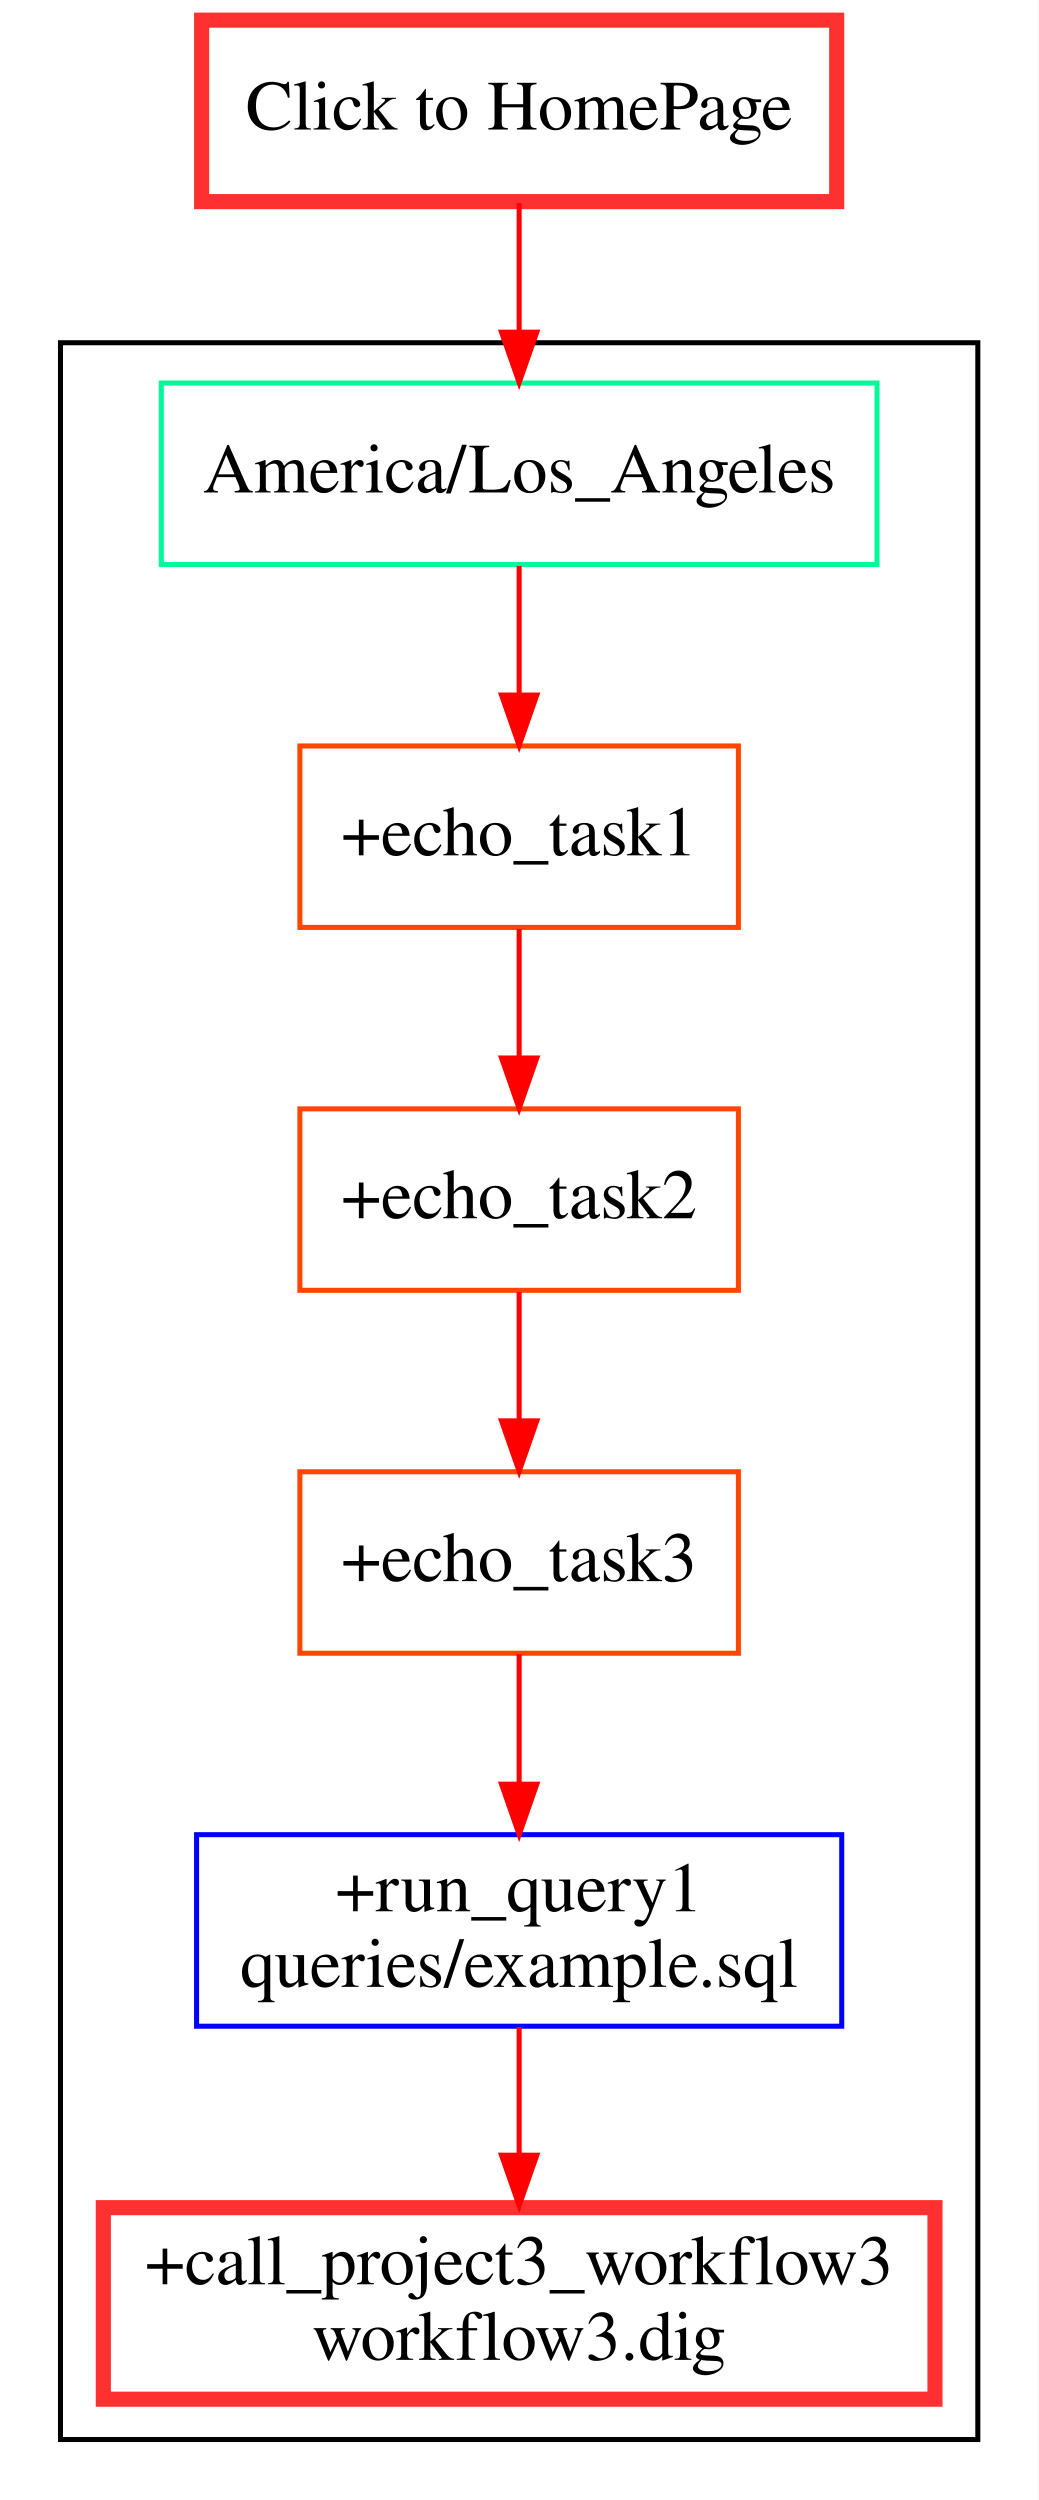
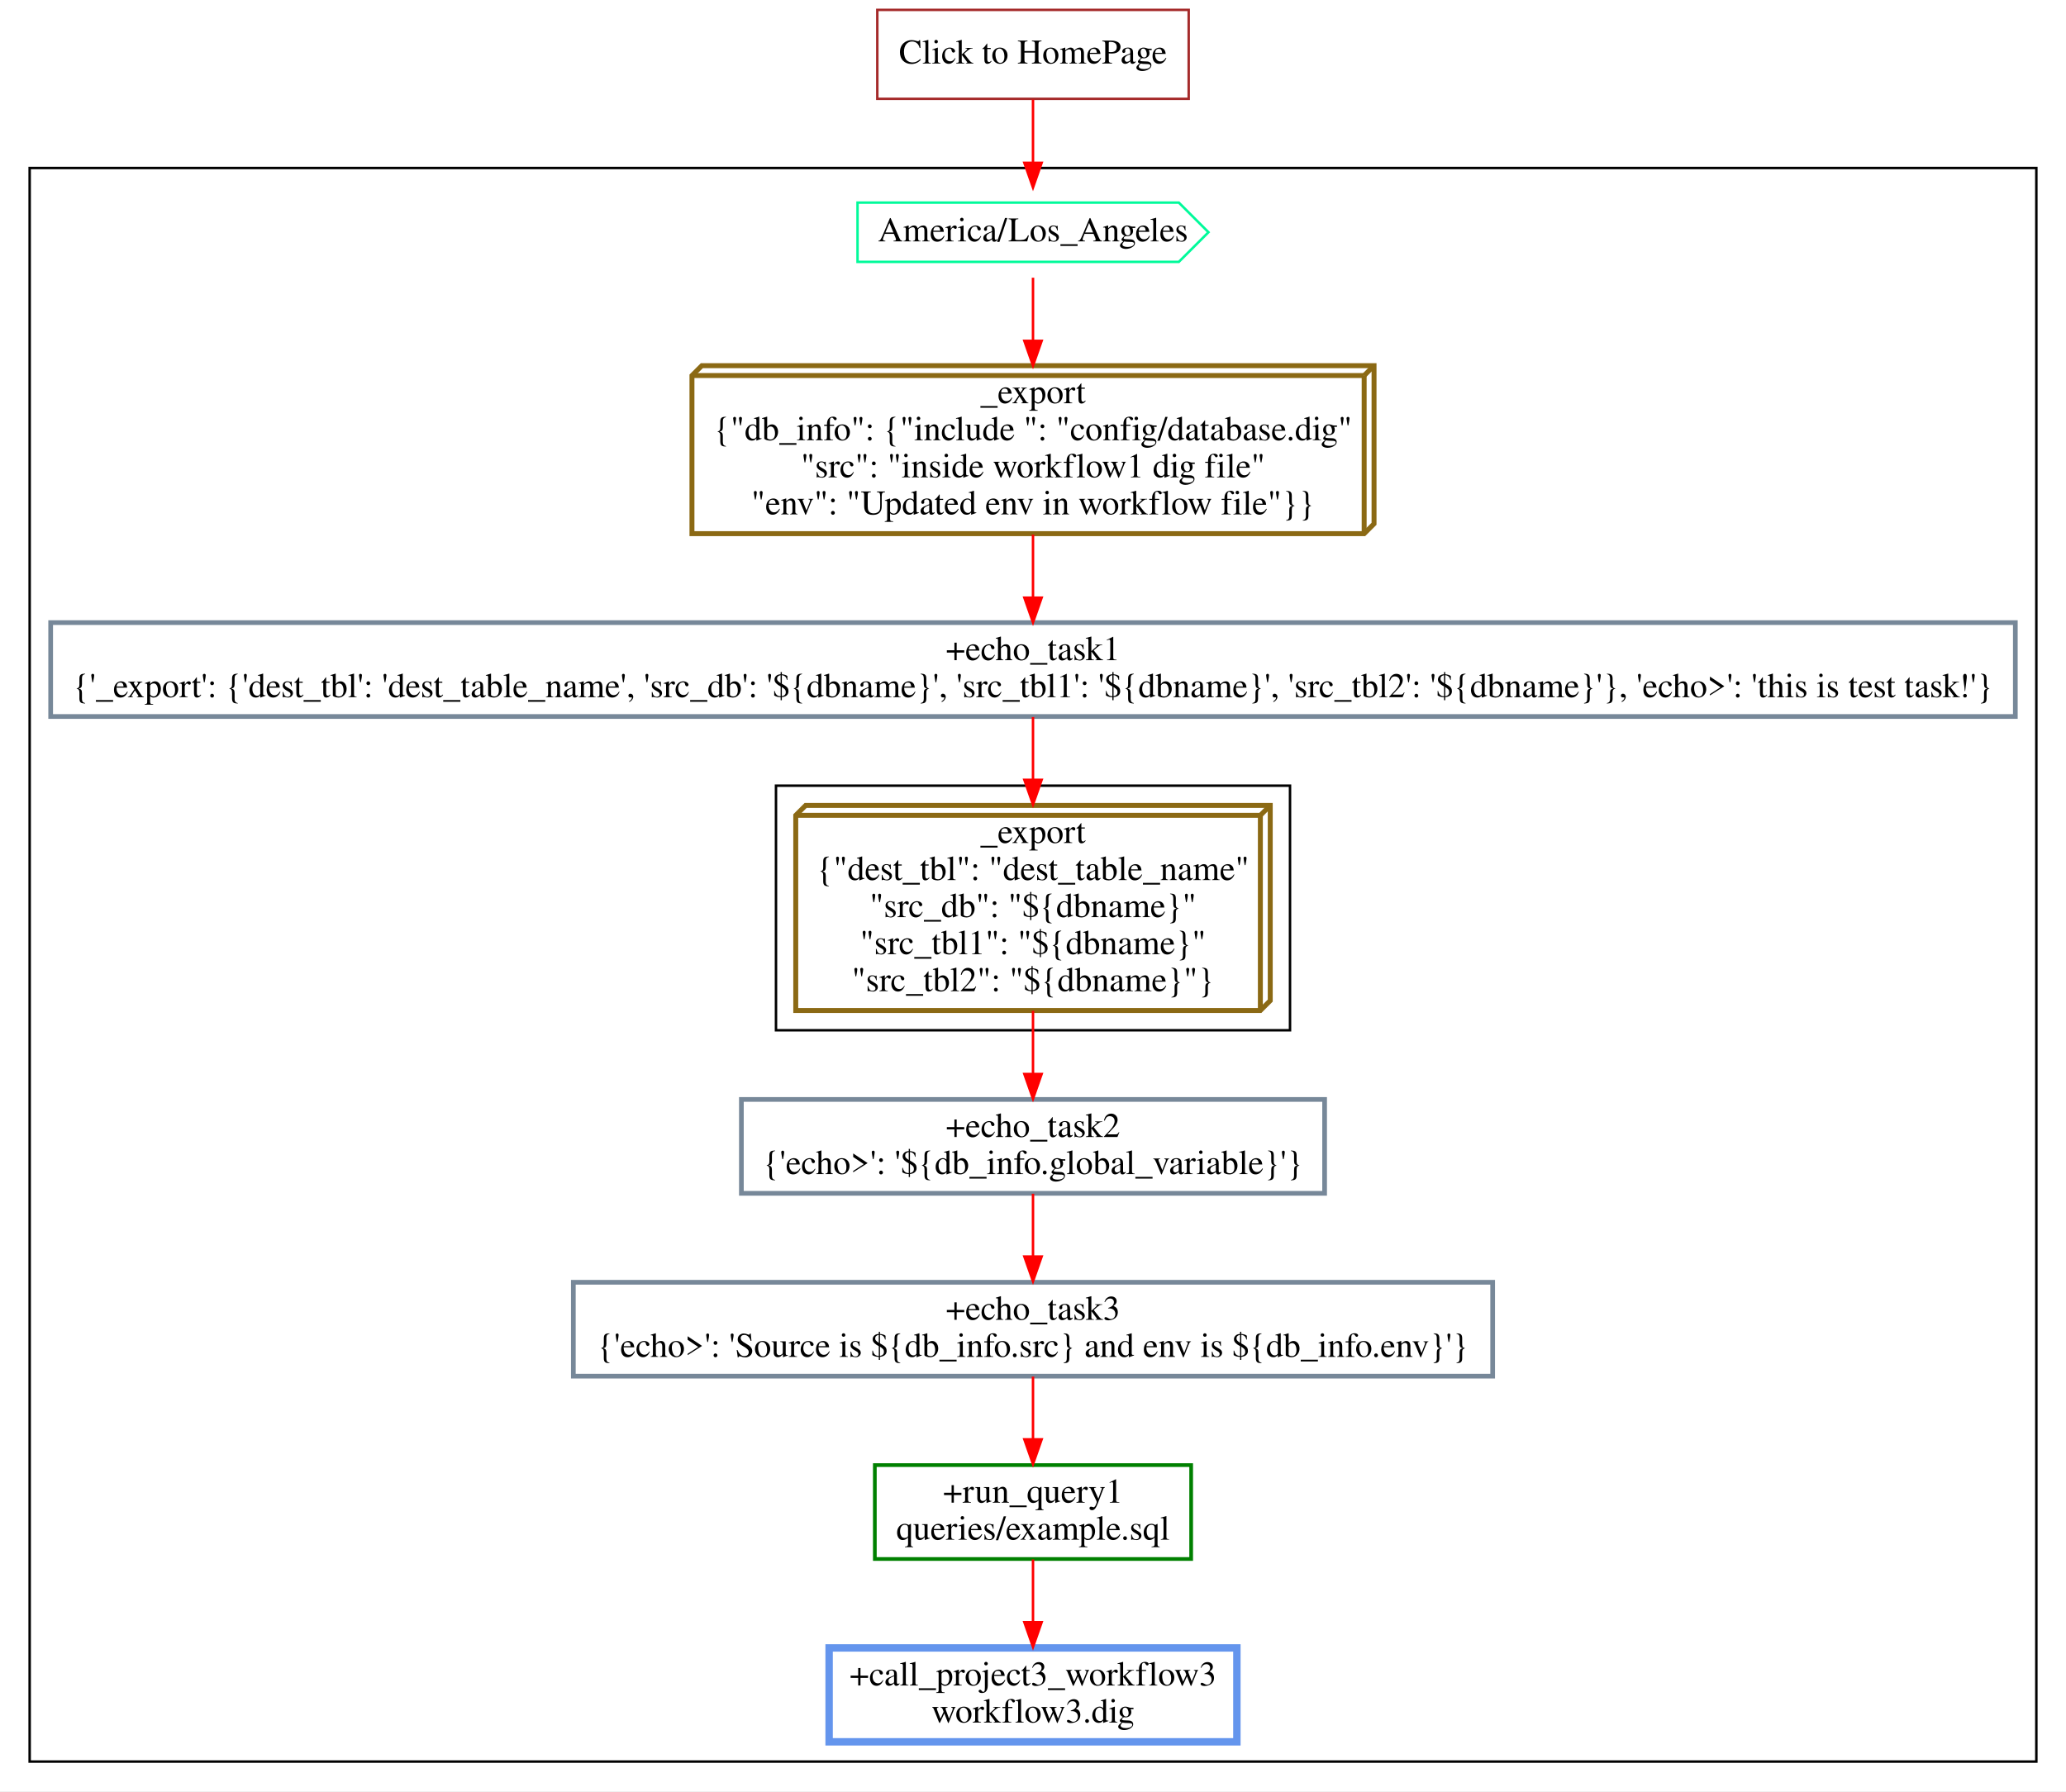
- <svg xmlns="http://www.w3.org/2000/svg" xmlns:xlink="http://www.w3.org/1999/xlink" width="206pt" height="496pt" viewBox="0.00 0.00 206.00 496.00">
-   <g id="graph0" class="graph" transform="scale(1 1) rotate(0) translate(4 492)">
-     <polygon fill="white" stroke="transparent" points="-4,4 -4,-492 202,-492 202,4 -4,4" />
+ <svg xmlns="http://www.w3.org/2000/svg" xmlns:xlink="http://www.w3.org/1999/xlink" width="836pt" height="725pt" viewBox="0.00 0.00 836.00 725.00">
+   <g id="graph0" class="graph" transform="scale(1 1) rotate(0) translate(4 721)">
+     <polygon fill="white" stroke="transparent" points="-4,4 -4,-721 832,-721 832,4 -4,4" />
    <g id="clust1" class="cluster">
-       <polygon fill="none" stroke="black" points="8,-8 8,-424 190,-424 190,-8 8,-8" />
+       <polygon fill="none" stroke="black" points="8,-8 8,-653 820,-653 820,-8 8,-8" />
+     </g>
+     <g id="clust4" class="cluster">
+       <polygon fill="none" stroke="black" points="310,-304 310,-403 518,-403 518,-304 310,-304" />
    </g>
    <g id="node1" class="node">
      <g id="a_node1">
        <a xlink:href="../../index.html" xlink:title="Click to HomePage">
-           <polygon fill="none" stroke="#ff3030" stroke-width="3" points="162,-488 36,-488 36,-452 162,-452 162,-488" />
-           <text text-anchor="middle" x="99" y="-466.3" font-family="Times,serif" font-size="14.00">Click to HomePage</text>
+           <polygon fill="none" stroke="brown" points="477,-717 351,-717 351,-681 477,-681 477,-717" />
+           <text text-anchor="middle" x="414" y="-695.3" font-family="Times,serif" font-size="14.00">Click to HomePage</text>
        </a>
      </g>
    </g>
    <g id="node2" class="node">
-       <polygon fill="none" stroke="mediumspringgreen" points="170,-416 28,-416 28,-380 170,-380 170,-416" />
-       <text text-anchor="middle" x="99" y="-394.3" font-family="Times,serif" font-size="14.00">America/Los_Angeles</text>
+       <polygon fill="none" stroke="mediumspringgreen" points="473,-639 343,-639 343,-615 473,-615 485,-627 473,-639" />
+       <text text-anchor="middle" x="414" y="-623.3" font-family="Times,serif" font-size="14.00">America/Los_Angeles</text>
    </g>
    <g id="edge1" class="edge">
-       <path fill="none" stroke="red" d="M99,-451.7C99,-443.98 99,-434.71 99,-426.11" />
-       <polygon fill="red" stroke="red" points="102.5,-426.1 99,-416.1 95.5,-426.1 102.5,-426.1" />
+       <path fill="none" stroke="red" d="M414,-680.7C414,-672.98 414,-663.71 414,-655.11" />
+       <polygon fill="red" stroke="red" points="417.5,-655.1 414,-645.1 410.5,-655.1 417.5,-655.1" />
    </g>
    <g id="node3" class="node">
-       <polygon fill="none" stroke="orangered" points="142.5,-344 55.5,-344 55.5,-308 142.5,-308 142.5,-344" />
-       <text text-anchor="middle" x="99" y="-322.3" font-family="Times,serif" font-size="14.00">+echo_task1</text>
+       <polygon fill="none" stroke="#8b6914" stroke-width="2" points="552,-573 280,-573 276,-569 276,-505 548,-505 552,-509 552,-573" />
+       <polyline fill="none" stroke="#8b6914" stroke-width="2" points="548,-569 276,-569 " />
+       <polyline fill="none" stroke="#8b6914" stroke-width="2" points="548,-569 548,-505 " />
+       <polyline fill="none" stroke="#8b6914" stroke-width="2" points="548,-569 552,-573 " />
+       <text text-anchor="middle" x="414" y="-557.8" font-family="Times,serif" font-size="14.00">_export</text>
+       <text text-anchor="middle" x="414" y="-542.8" font-family="Times,serif" font-size="14.00">{"db_info": {"include ": "config/database.dig"</text>
+       <text text-anchor="middle" x="414" y="-527.8" font-family="Times,serif" font-size="14.00"> "src": "inside workflow1 dig file"</text>
+       <text text-anchor="middle" x="414" y="-512.8" font-family="Times,serif" font-size="14.00"> "env": "Updated env in workflow file"}}</text>
    </g>
    <g id="edge2" class="edge">
-       <path fill="none" stroke="red" d="M99,-379.7C99,-371.98 99,-362.71 99,-354.11" />
-       <polygon fill="red" stroke="red" points="102.5,-354.1 99,-344.1 95.5,-354.1 102.5,-354.1" />
+       <path fill="none" stroke="red" d="M414,-608.6C414,-601.18 414,-592.16 414,-583.14" />
+       <polygon fill="red" stroke="red" points="417.5,-583.03 414,-573.03 410.5,-583.03 417.5,-583.03" />
    </g>
    <g id="node4" class="node">
-       <polygon fill="none" stroke="orangered" points="142.5,-272 55.5,-272 55.5,-236 142.5,-236 142.5,-272" />
-       <text text-anchor="middle" x="99" y="-250.3" font-family="Times,serif" font-size="14.00">+echo_task2</text>
+       <polygon fill="none" stroke="lightslategray" stroke-width="1.9" points="811.5,-469 16.5,-469 16.5,-431 811.5,-431 811.5,-469" />
+       <text text-anchor="middle" x="414" y="-453.8" font-family="Times,serif" font-size="14.00">+echo_task1</text>
+       <text text-anchor="middle" x="414" y="-438.8" font-family="Times,serif" font-size="14.00">{'_export': {'dest_tbl': 'dest_table_name', 'src_db': '${dbname}', 'src_tbl1': '${dbname}', 'src_tbl2': '${dbname}'}, 'echo&gt;': 'this is test task!'}</text>
    </g>
    <g id="edge3" class="edge">
-       <path fill="none" stroke="red" d="M99,-307.7C99,-299.98 99,-290.71 99,-282.11" />
-       <polygon fill="red" stroke="red" points="102.5,-282.1 99,-272.1 95.5,-282.1 102.5,-282.1" />
+       <path fill="none" stroke="red" d="M414,-504.61C414,-496.22 414,-487.29 414,-479.17" />
+       <polygon fill="red" stroke="red" points="417.5,-479.09 414,-469.09 410.5,-479.09 417.5,-479.09" />
    </g>
    <g id="node5" class="node">
-       <polygon fill="none" stroke="orangered" points="142.5,-200 55.5,-200 55.5,-164 142.5,-164 142.5,-200" />
-       <text text-anchor="middle" x="99" y="-178.3" font-family="Times,serif" font-size="14.00">+echo_task3</text>
+       <polygon fill="none" stroke="#8b6914" stroke-width="2" points="510,-395 322,-395 318,-391 318,-312 506,-312 510,-316 510,-395" />
+       <polyline fill="none" stroke="#8b6914" stroke-width="2" points="506,-391 318,-391 " />
+       <polyline fill="none" stroke="#8b6914" stroke-width="2" points="506,-391 506,-312 " />
+       <polyline fill="none" stroke="#8b6914" stroke-width="2" points="506,-391 510,-395 " />
+       <text text-anchor="middle" x="414" y="-379.8" font-family="Times,serif" font-size="14.00">_export</text>
+       <text text-anchor="middle" x="414" y="-364.8" font-family="Times,serif" font-size="14.00">{"dest_tbl": "dest_table_name"</text>
+       <text text-anchor="middle" x="414" y="-349.8" font-family="Times,serif" font-size="14.00"> "src_db": "${dbname}"</text>
+       <text text-anchor="middle" x="414" y="-334.8" font-family="Times,serif" font-size="14.00"> "src_tbl1": "${dbname}"</text>
+       <text text-anchor="middle" x="414" y="-319.8" font-family="Times,serif" font-size="14.00"> "src_tbl2": "${dbname}"}</text>
+     </g>
+     <g id="edge8" class="edge">
+       <path fill="none" stroke="red" d="M414,-430.78C414,-423.45 414,-414.61 414,-405.57" />
+       <polygon fill="red" stroke="red" points="417.5,-405.37 414,-395.37 410.5,-405.37 417.5,-405.37" />
+     </g>
+     <g id="node6" class="node">
+       <polygon fill="none" stroke="lightslategray" stroke-width="1.9" points="532,-276 296,-276 296,-238 532,-238 532,-276" />
+       <text text-anchor="middle" x="414" y="-260.8" font-family="Times,serif" font-size="14.00">+echo_task2</text>
+       <text text-anchor="middle" x="414" y="-245.8" font-family="Times,serif" font-size="14.00">{'echo&gt;': '${db_info.global_variable}'}</text>
    </g>
    <g id="edge4" class="edge">
-       <path fill="none" stroke="red" d="M99,-235.7C99,-227.98 99,-218.71 99,-210.11" />
-       <polygon fill="red" stroke="red" points="102.5,-210.1 99,-200.1 95.5,-210.1 102.5,-210.1" />
+       <path fill="none" stroke="red" d="M414,-311.88C414,-303.35 414,-294.52 414,-286.55" />
+       <polygon fill="red" stroke="red" points="417.5,-286.3 414,-276.3 410.5,-286.3 417.5,-286.3" />
    </g>
-     <g id="node6" class="node">
-       <polygon fill="none" stroke="blue" points="163,-128 35,-128 35,-90 163,-90 163,-128" />
-       <text text-anchor="middle" x="99" y="-112.8" font-family="Times,serif" font-size="14.00">+run_query1</text>
-       <text text-anchor="middle" x="99" y="-97.8" font-family="Times,serif" font-size="14.00">queries/example.sql</text>
+     <g id="node7" class="node">
+       <polygon fill="none" stroke="lightslategray" stroke-width="1.9" points="600,-202 228,-202 228,-164 600,-164 600,-202" />
+       <text text-anchor="middle" x="414" y="-186.8" font-family="Times,serif" font-size="14.00">+echo_task3</text>
+       <text text-anchor="middle" x="414" y="-171.8" font-family="Times,serif" font-size="14.00">{'echo&gt;': 'Source is ${db_info.src} and env is ${db_info.env}'}</text>
    </g>
    <g id="edge5" class="edge">
-       <path fill="none" stroke="red" d="M99,-163.81C99,-156.11 99,-146.82 99,-138.15" />
-       <polygon fill="red" stroke="red" points="102.5,-138.02 99,-128.02 95.5,-138.02 102.5,-138.02" />
+       <path fill="none" stroke="red" d="M414,-237.83C414,-230.13 414,-220.97 414,-212.42" />
+       <polygon fill="red" stroke="red" points="417.5,-212.41 414,-202.41 410.5,-212.41 417.5,-212.41" />
    </g>
-     <g id="node7" class="node">
-       <g id="a_node7">
-         <a xlink:href="../project2/workflow3.html" xlink:title="+call_project3_workflow3&#10;workflow3.dig">
-           <polygon fill="none" stroke="#ff3030" stroke-width="3" points="181.5,-54 16.5,-54 16.5,-16 181.5,-16 181.5,-54" />
-           <text text-anchor="middle" x="99" y="-38.8" font-family="Times,serif" font-size="14.00">+call_project3_workflow3</text>
-           <text text-anchor="middle" x="99" y="-23.8" font-family="Times,serif" font-size="14.00">workflow3.dig</text>
+     <g id="node8" class="node">
+       <g id="a_node8">
+         <a xlink:title="select&#10;col1,&#10;col2,&#10;col3&#10;from&#10;sourcedb.sourcetable;">
+           <polygon fill="none" stroke="#008000" stroke-width="1.5" points="478,-128 350,-128 350,-90 478,-90 478,-128" />
+           <text text-anchor="middle" x="414" y="-112.8" font-family="Times,serif" font-size="14.00">+run_query1</text>
+           <text text-anchor="middle" x="414" y="-97.8" font-family="Times,serif" font-size="14.00">queries/example.sql</text>
        </a>
      </g>
    </g>
    <g id="edge6" class="edge">
-       <path fill="none" stroke="red" d="M99,-89.83C99,-82.13 99,-72.97 99,-64.42" />
-       <polygon fill="red" stroke="red" points="102.5,-64.41 99,-54.41 95.5,-64.41 102.5,-64.41" />
+       <path fill="none" stroke="red" d="M414,-163.83C414,-156.13 414,-146.97 414,-138.42" />
+       <polygon fill="red" stroke="red" points="417.5,-138.41 414,-128.41 410.5,-138.41 417.5,-138.41" />
+     </g>
+     <g id="node9" class="node">
+       <g id="a_node9">
+         <a xlink:href="../project2/workflow3.html" xlink:title="+call_project3_workflow3&#10;workflow3.dig">
+           <polygon fill="none" stroke="cornflowerblue" stroke-width="3" points="496.5,-54 331.5,-54 331.5,-16 496.5,-16 496.5,-54" />
+           <text text-anchor="middle" x="414" y="-38.8" font-family="Times,serif" font-size="14.00">+call_project3_workflow3</text>
+           <text text-anchor="middle" x="414" y="-23.8" font-family="Times,serif" font-size="14.00">workflow3.dig</text>
+         </a>
+       </g>
+     </g>
+     <g id="edge7" class="edge">
+       <path fill="none" stroke="red" d="M414,-89.83C414,-82.13 414,-72.97 414,-64.42" />
+       <polygon fill="red" stroke="red" points="417.5,-64.41 414,-54.41 410.5,-64.41 417.5,-64.41" />
    </g>
  </g>
</svg>
